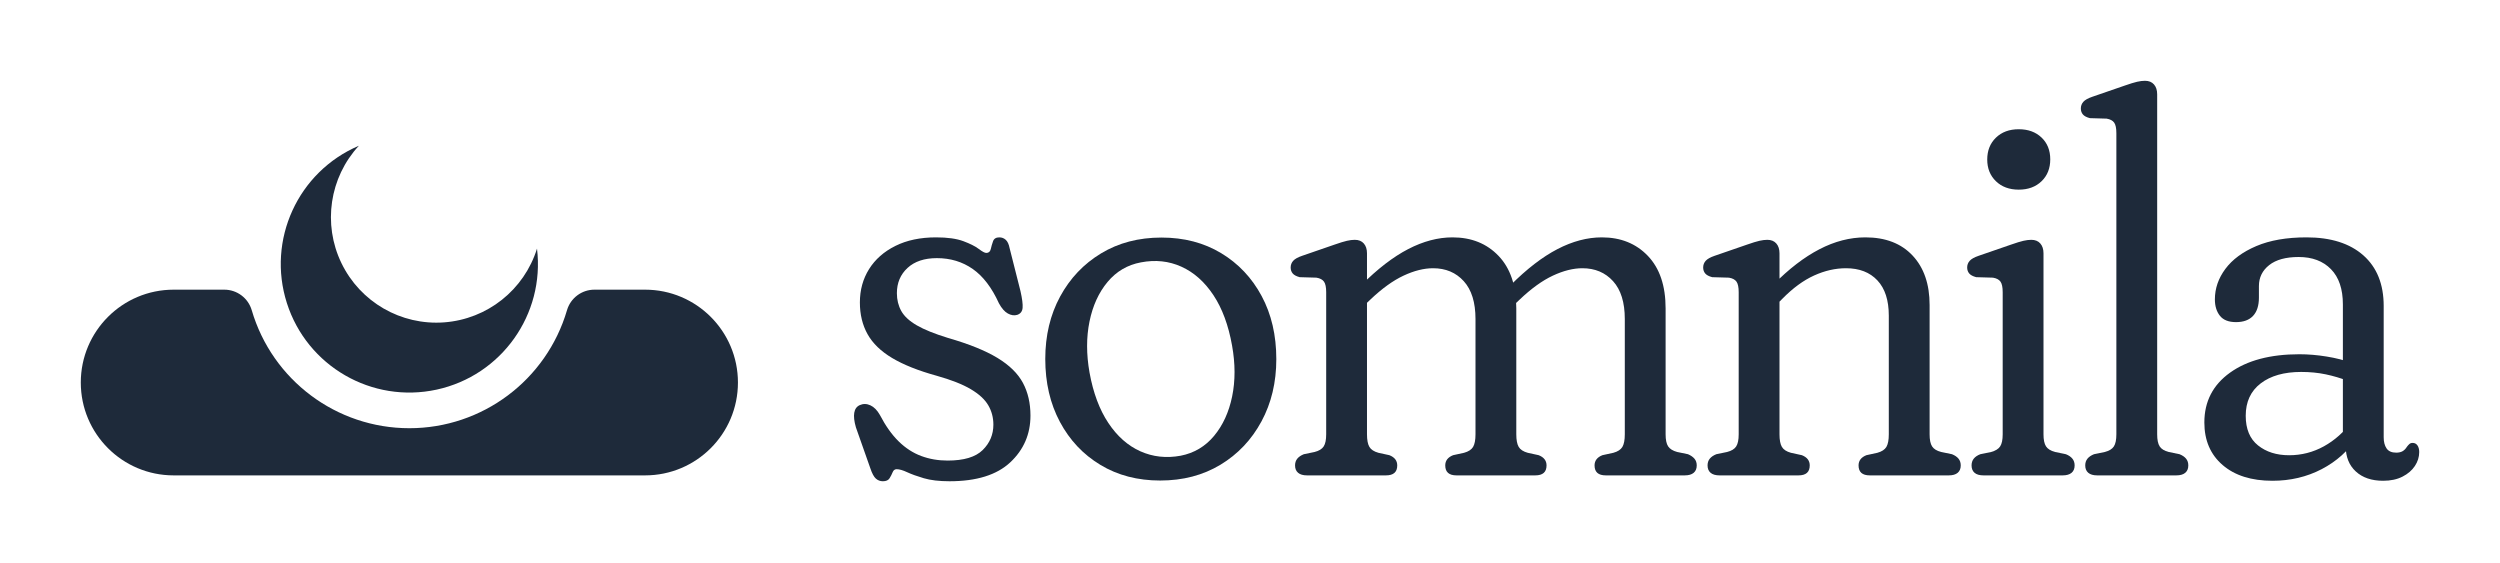
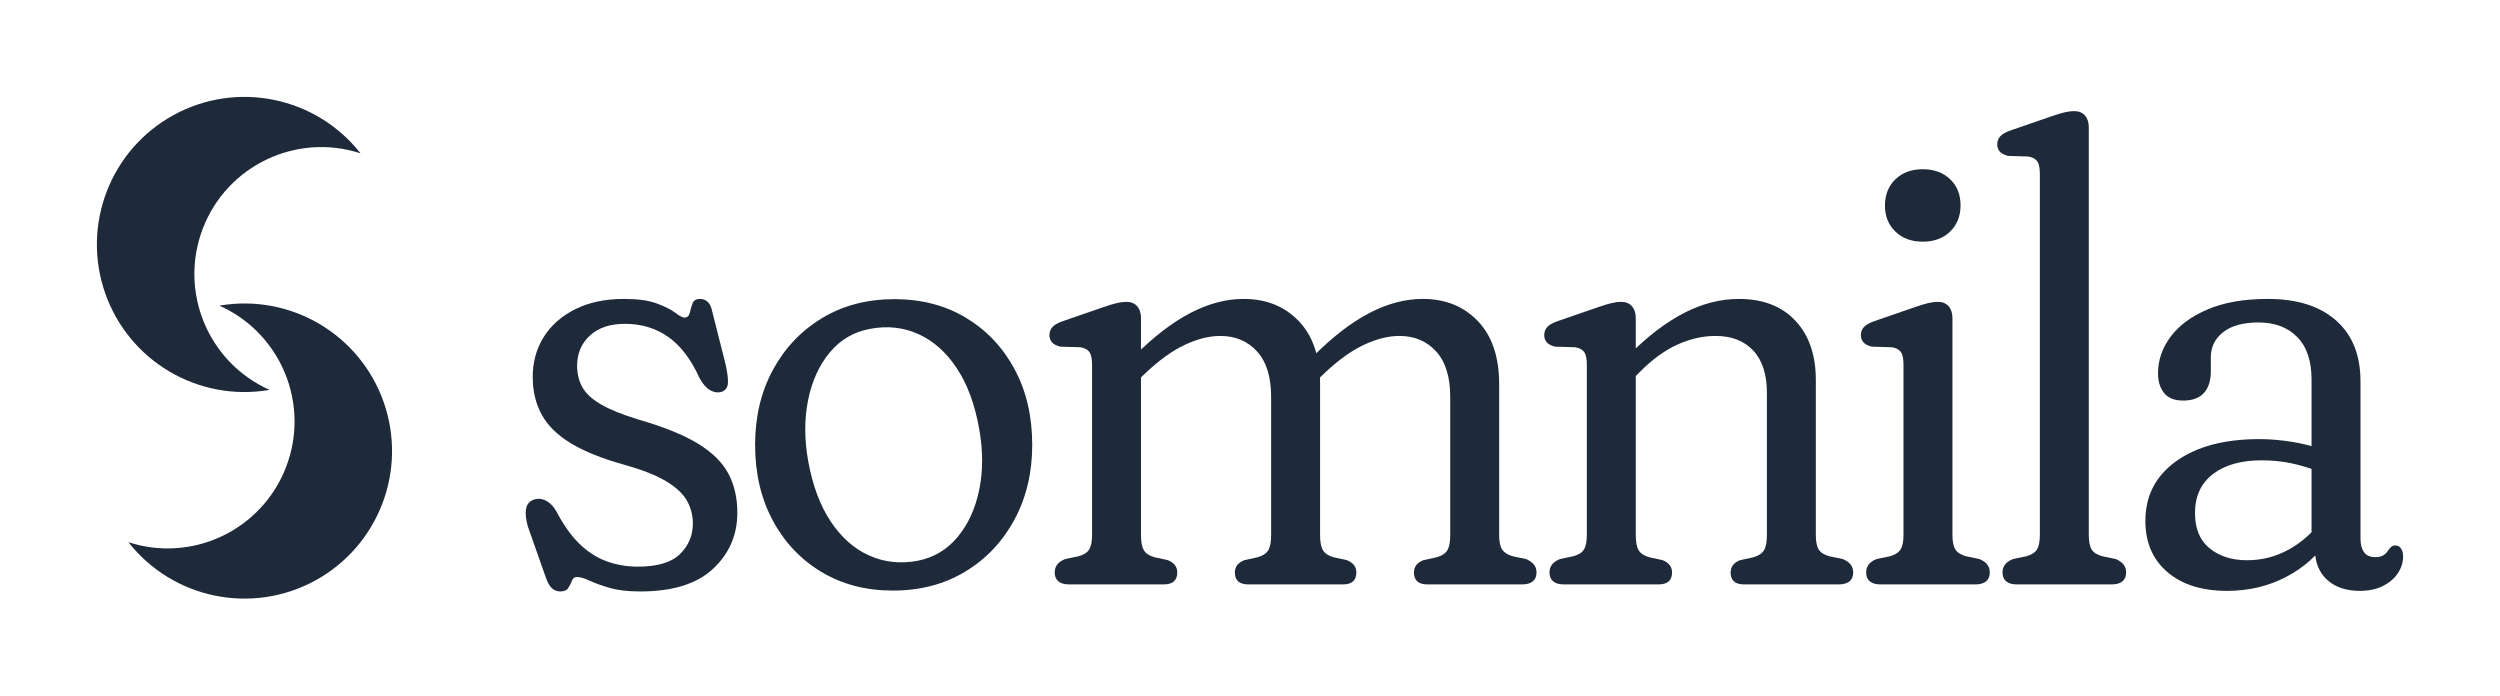
- <svg xmlns="http://www.w3.org/2000/svg" viewBox="-300.00 -1765.20 9283.02 2087.20">
-   <g transform="translate(0.00,-1262.50) scale(26.5231) translate(-4.00,-32.40)">
-     <path d="M17.00,54.00 L24.09,54.00 A4,4 0 0 1 27.93,56.87 A23.00,23.00 0 0 0 72.07,56.87 A4,4 0 0 1 75.91,54.00 L83.00,54.00 A13.00,13.00 0 0 1 83.00,80.00 L17.00,80.00 A13.00,13.00 0 0 1 17.00,54.00 Z" fill="#1E2A3A" />
-     <path d="M67.87,48.25 A18,18 0 1 1 42.93,33.85 A14.76,14.76 0 1 0 67.87,48.25 Z" fill="#1E2A3A" />
+ <svg xmlns="http://www.w3.org/2000/svg" viewBox="-300.00 -1809.16 7739.26 2153.11">
+   <g transform="translate(0.00,-1509.16) scale(20.7635) translate(-28.00,-12.60)">
+     <path d="M46.26,43.72 A22,22 0 1 1 32.70,78.99 A18.92,18.92 0 0 0 46.26,43.72 Z" fill="#1E2A3A" />
+     <path d="M53.74,56.28 A22,22 0 1 1 67.30,21.01 A18.92,18.92 0 0 0 53.74,56.28 Z" fill="#1E2A3A" />
  </g>
-   <g fill="#1E2A3A" transform="translate(2820.82,0.00)">
+   <g fill="#1E2A3A" transform="translate(1277.06,0.00)">
    <path d="M357.906 -806.697Q288.408 -806.697 248.959 -770.248Q209.51 -733.8 209.51 -676.502Q209.51 -639.704 225.81 -610.405Q242.109 -581.106 283.458 -557.157Q324.806 -533.208 399.504 -510.309Q516.207 -476.708 582.958 -436.158Q649.709 -395.607 677.61 -343.257Q705.51 -290.906 705.51 -222.205Q705.51 -118.602 630.459 -48.401Q555.407 21.8 404.904 21.8Q347.504 21.8 309.554 10.6Q271.604 -0.6 247.604 -11.8Q223.604 -23 208.603 -23Q198.302 -23 193.802 -11.8Q189.301 -0.6 182.4 10.6Q175.5 21.8 157.399 21.8Q142.599 21.8 131.548 12Q120.497 2.199 110.997 -26.102L57.399 -178.197Q47.699 -211.699 51.199 -232.501Q54.7 -253.303 71.602 -260.904Q90.903 -269.504 111.154 -260.154Q131.406 -250.803 146.307 -224.502Q178.007 -163.603 216.007 -126.354Q254.006 -89.104 299.605 -72.055Q345.204 -55.005 397.903 -55.005Q488.399 -55.005 528.098 -94.104Q567.797 -133.202 567.797 -188.3Q567.797 -227.899 548.747 -260.397Q529.698 -292.896 483.949 -320.045Q438.2 -347.194 357.102 -369.994Q255.001 -398.193 192.05 -435.744Q129.099 -473.294 100.598 -524.345Q72.097 -575.396 72.097 -642.097Q72.097 -711.499 106.198 -765.95Q140.3 -820.401 204.001 -852.102Q267.703 -883.802 354.805 -883.802Q418.605 -883.802 456.505 -869.603Q494.405 -855.403 513.755 -840.703Q533.105 -826.003 541.405 -826.003Q554.906 -826.003 558.206 -840.703Q561.507 -855.403 566.658 -869.603Q571.809 -883.802 590.009 -883.802Q603.71 -883.802 613.76 -874.702Q623.811 -865.601 628.011 -844L668.409 -684.403Q678.009 -641.902 676.309 -622.05Q674.608 -602.199 656.207 -595.999Q639.606 -591.099 621.605 -601.049Q603.604 -611.0 588.402 -639.001Q548.902 -726 491.303 -766.348Q433.704 -806.697 357.906 -806.697Z" />
    <path d="M1191.904 -883.102Q1317.505 -883.102 1413.556 -825.202Q1509.607 -767.302 1564.007 -665.852Q1618.408 -564.401 1618.408 -431.701Q1618.408 -302.601 1563.257 -200.401Q1508.107 -98.201 1411.006 -39.55Q1313.905 19.1 1187.003 19.1Q1061.701 19.1 965.5 -38.8Q869.3 -96.7 814.899 -198.501Q760.499 -300.301 760.499 -432.302Q760.499 -562.401 815.649 -664.102Q870.8 -765.802 967.901 -824.452Q1065.002 -883.102 1191.904 -883.102ZM1263.203 -73.007Q1338.2 -87.706 1387.247 -146.604Q1436.295 -205.503 1454.343 -292.951Q1472.392 -380.399 1454.091 -482.099Q1433.991 -595.299 1384.792 -669.397Q1335.594 -743.496 1265.947 -774.946Q1196.3 -806.395 1115.703 -790.996Q1040.707 -776.996 991.659 -718.098Q942.612 -659.2 924.713 -571.401Q906.815 -483.603 924.815 -381.903Q945.216 -269.004 994.614 -194.755Q1044.013 -120.506 1113.66 -89.407Q1183.307 -58.307 1263.203 -73.007Z" />
    <path d="M1955.112 -824.601V-152.608Q1955.112 -120.906 1964.012 -105.806Q1972.911 -90.706 1997.51 -83.906L2038.208 -75.005Q2067.409 -63.504 2067.409 -36.903Q2067.409 0.0 2025.606 0.0H1732.502Q1710.601 0.0 1699.3 -9.601Q1687.999 -19.202 1687.999 -36.903Q1687.999 -51.904 1696.199 -62.005Q1704.399 -72.105 1720.5 -78.606L1760.598 -86.906Q1784.897 -93.106 1794.246 -107.456Q1803.596 -121.807 1803.596 -152.608V-680.191Q1803.596 -707.992 1795.396 -719.443Q1787.196 -730.893 1767.396 -734.193L1705.2 -735.994Q1686.8 -740.794 1679.25 -749.795Q1671.699 -758.795 1671.699 -771.896Q1671.699 -786.197 1681.0 -796.698Q1690.301 -807.199 1714.402 -815.399L1834.606 -856.902Q1864.607 -867.402 1880.658 -871.053Q1896.709 -874.703 1909.81 -874.703Q1931.411 -874.703 1943.262 -861.152Q1955.112 -847.602 1955.112 -824.601ZM1933.211 -620.096 1892.81 -665.699 1933.609 -705.999Q2024.311 -796.902 2108.162 -840.352Q2192.012 -883.802 2272.712 -883.802Q2378.013 -883.802 2443.763 -814.902Q2509.512 -746.001 2509.512 -620.0V-152.608Q2509.512 -120.906 2518.412 -105.806Q2527.312 -90.706 2551.911 -83.906L2592.609 -75.005Q2621.809 -63.504 2621.809 -36.903Q2621.809 0.0 2580.007 0.0H2287.502Q2245.7 0.0 2245.7 -36.903Q2245.7 -63.504 2274.9 -75.005L2315.598 -83.906Q2340.197 -90.706 2349.097 -105.806Q2357.997 -120.906 2357.997 -152.608V-580.696Q2357.997 -673.094 2314.448 -721.142Q2270.9 -769.191 2200.502 -769.191Q2149.703 -769.191 2090.956 -741.742Q2032.208 -714.293 1967.511 -652.696ZM2487.612 -620.096 2447.21 -665.699 2488.01 -705.999Q2578.712 -796.902 2662.562 -840.352Q2746.413 -883.802 2827.113 -883.802Q2932.413 -883.802 2998.163 -814.902Q3063.913 -746.001 3063.913 -620.0V-152.608Q3063.913 -121.807 3073.413 -107.606Q3082.912 -93.406 3106.911 -86.906L3147.009 -78.606Q3162.81 -71.805 3171.16 -61.855Q3179.51 -51.904 3179.51 -36.903Q3179.51 -19.202 3168.209 -9.601Q3156.908 0.0 3135.007 0.0H2841.903Q2800.1 0.0 2800.1 -36.903Q2800.1 -63.504 2829.301 -75.005L2869.999 -83.906Q2894.598 -90.706 2903.497 -105.806Q2912.397 -120.906 2912.397 -152.608V-580.696Q2912.397 -673.094 2868.849 -721.142Q2825.3 -769.191 2754.902 -769.191Q2704.104 -769.191 2645.356 -741.742Q2586.608 -714.293 2521.911 -652.696Z" />
    <path d="M3486.812 -824.601V-152.608Q3486.812 -120.906 3495.712 -105.806Q3504.611 -90.706 3529.21 -83.906L3569.908 -75.005Q3599.109 -63.504 3599.109 -36.903Q3599.109 0.0 3557.306 0.0H3264.202Q3242.301 0.0 3231 -9.601Q3219.699 -19.202 3219.699 -36.903Q3219.699 -51.904 3227.899 -62.005Q3236.099 -72.105 3252.2 -78.606L3292.298 -86.906Q3316.597 -93.106 3325.946 -107.456Q3335.296 -121.807 3335.296 -152.608V-680.191Q3335.296 -707.992 3327.096 -719.443Q3318.896 -730.893 3299.096 -734.193L3236.9 -735.994Q3218.5 -740.794 3210.95 -749.795Q3203.399 -758.795 3203.399 -771.896Q3203.399 -786.197 3212.7 -796.698Q3222 -807.199 3246.102 -815.399L3366.306 -856.902Q3396.307 -867.402 3412.358 -871.053Q3428.409 -874.703 3441.51 -874.703Q3463.111 -874.703 3474.962 -861.152Q3486.812 -847.602 3486.812 -824.601ZM3464.911 -622.896 3424.51 -668.499 3464.609 -708.799Q3550.012 -795.502 3635.012 -839.652Q3720.013 -883.802 3805.912 -883.802Q3917.713 -883.802 3980.963 -816.302Q4044.213 -748.801 4044.213 -632.599V-152.608Q4044.213 -121.807 4053.563 -107.456Q4062.912 -93.106 4087.211 -86.906L4127.309 -78.606Q4143.41 -72.105 4151.61 -62.005Q4159.81 -51.904 4159.81 -36.903Q4159.81 -19.202 4148.509 -9.601Q4137.208 0.0 4115.307 0.0H3822.203Q3780.4 0.0 3780.4 -36.903Q3780.4 -63.504 3809.601 -75.005L3850.299 -83.906Q3874.898 -90.706 3883.797 -105.806Q3892.697 -120.906 3892.697 -152.608V-593.295Q3892.697 -678.693 3850.448 -723.942Q3808.2 -769.191 3733.702 -769.191Q3674.904 -769.191 3615.356 -742.242Q3555.809 -715.293 3497.111 -655.496Z" />
    <path d="M4467.112 -824.601V-152.608Q4467.112 -122.107 4476.462 -107.756Q4485.812 -93.406 4510.111 -86.906L4550.208 -78.606Q4566.009 -72.405 4574.359 -62.155Q4582.709 -51.904 4582.709 -36.903Q4582.709 -19.202 4571.408 -9.601Q4560.108 0.0 4538.207 0.0H4244.502Q4222.301 0.0 4211.15 -9.601Q4199.999 -19.202 4199.999 -36.903Q4199.999 -51.904 4208.199 -62.155Q4216.399 -72.405 4232.5 -78.606L4272.598 -86.906Q4296.897 -93.406 4306.246 -107.756Q4315.596 -122.107 4315.596 -152.608V-680.191Q4315.596 -707.992 4307.396 -719.443Q4299.196 -730.893 4279.396 -734.193L4217.2 -735.994Q4198.8 -740.794 4191.25 -749.795Q4183.699 -758.795 4183.699 -771.896Q4183.699 -786.197 4193.0 -796.698Q4202.301 -807.199 4226.402 -815.399L4346.606 -856.902Q4376.607 -867.402 4392.658 -871.053Q4408.709 -874.703 4421.81 -874.703Q4443.411 -874.703 4455.262 -861.152Q4467.112 -847.602 4467.112 -824.601ZM4375.205 -1060.994Q4322.802 -1060.994 4290.5 -1092.246Q4258.198 -1123.497 4258.198 -1172.8Q4258.198 -1222.803 4290.5 -1254.055Q4322.802 -1285.306 4375.205 -1285.306Q4427.608 -1285.306 4459.91 -1254.405Q4492.212 -1223.503 4492.212 -1173.5Q4492.212 -1123.497 4459.91 -1092.246Q4427.608 -1060.994 4375.205 -1060.994Z" />
    <path d="M4889.212 -1415.101V-152.608Q4889.212 -121.807 4898.562 -107.456Q4907.912 -93.106 4932.211 -86.906L4972.309 -78.606Q4988.409 -72.105 4996.609 -62.005Q5004.81 -51.904 5004.81 -36.903Q5004.81 -19.202 4993.509 -9.601Q4982.208 0.0 4960.307 0.0H4666.602Q4644.701 0.0 4633.4 -9.601Q4622.099 -19.202 4622.099 -36.903Q4622.099 -51.904 4630.3 -62.005Q4638.5 -72.105 4654.6 -78.606L4694.698 -86.906Q4718.997 -93.106 4728.347 -107.456Q4737.697 -121.807 4737.697 -152.608V-1270.692Q4737.697 -1298.492 4729.497 -1309.943Q4721.297 -1321.393 4701.497 -1324.694L4639.301 -1326.494Q4620.9 -1331.295 4613.35 -1340.295Q4605.8 -1349.296 4605.8 -1362.396Q4605.8 -1376.698 4615.1 -1387.198Q4624.401 -1397.699 4648.502 -1405.9L4768.706 -1447.402Q4798.708 -1457.903 4814.759 -1461.553Q4830.81 -1465.203 4843.91 -1465.203Q4865.511 -1465.203 4877.362 -1451.652Q4889.212 -1438.102 4889.212 -1415.101Z" />
    <path d="M5589.298 -108.204V-133.404L5578.796 -141.003V-634.705Q5578.796 -720.501 5534.548 -765.699Q5490.3 -810.898 5414.703 -810.898Q5343.207 -810.898 5305.109 -780.799Q5267.01 -750.7 5267.01 -703.002V-660.202Q5267.01 -615.6 5245.308 -592.348Q5223.606 -569.097 5182.003 -569.097Q5140.8 -569.097 5122.148 -592.648Q5103.497 -616.199 5103.497 -653.601Q5103.497 -714.401 5142.498 -766.801Q5181.499 -819.202 5257.401 -851.502Q5333.303 -883.802 5443.706 -883.802Q5579.31 -883.802 5654.811 -817.002Q5730.312 -750.202 5730.312 -629.001V-141.408Q5730.312 -115.809 5741.011 -100.109Q5751.711 -84.41 5776.711 -84.41Q5791.31 -84.41 5800.61 -89.859Q5809.91 -95.309 5816.61 -106.309Q5820.91 -112.109 5825.66 -116.359Q5830.41 -120.608 5837.71 -120.608Q5849.311 -120.608 5855.761 -111.208Q5862.211 -101.807 5862.211 -86.606Q5862.211 -59.205 5846.161 -34.904Q5830.11 -10.602 5800.058 4.699Q5770.006 20.0 5728.204 20.0Q5664.202 20.0 5626.75 -14.551Q5589.298 -49.102 5589.298 -108.204ZM5064.397 -196.501Q5064.397 -313.202 5159.849 -381.503Q5255.3 -449.803 5417.102 -449.803Q5466.101 -449.803 5518.55 -441.303Q5570.999 -432.804 5609.798 -417.904L5596.596 -351.101Q5557.498 -366.301 5515.1 -375.2Q5472.702 -384.1 5423.904 -384.1Q5329.008 -384.1 5273.511 -341.501Q5218.013 -298.902 5218.013 -221.304Q5218.013 -147.906 5263.661 -111.357Q5309.31 -74.808 5379.108 -74.808Q5448.304 -74.808 5508.302 -107.956Q5568.299 -141.105 5610.996 -199.401L5632.296 -141.898Q5582.697 -66.199 5499.997 -23.099Q5417.298 20.0 5317.198 20.0Q5200.198 20.0 5132.298 -38.4Q5064.397 -96.801 5064.397 -196.501Z" />
  </g>
</svg>
